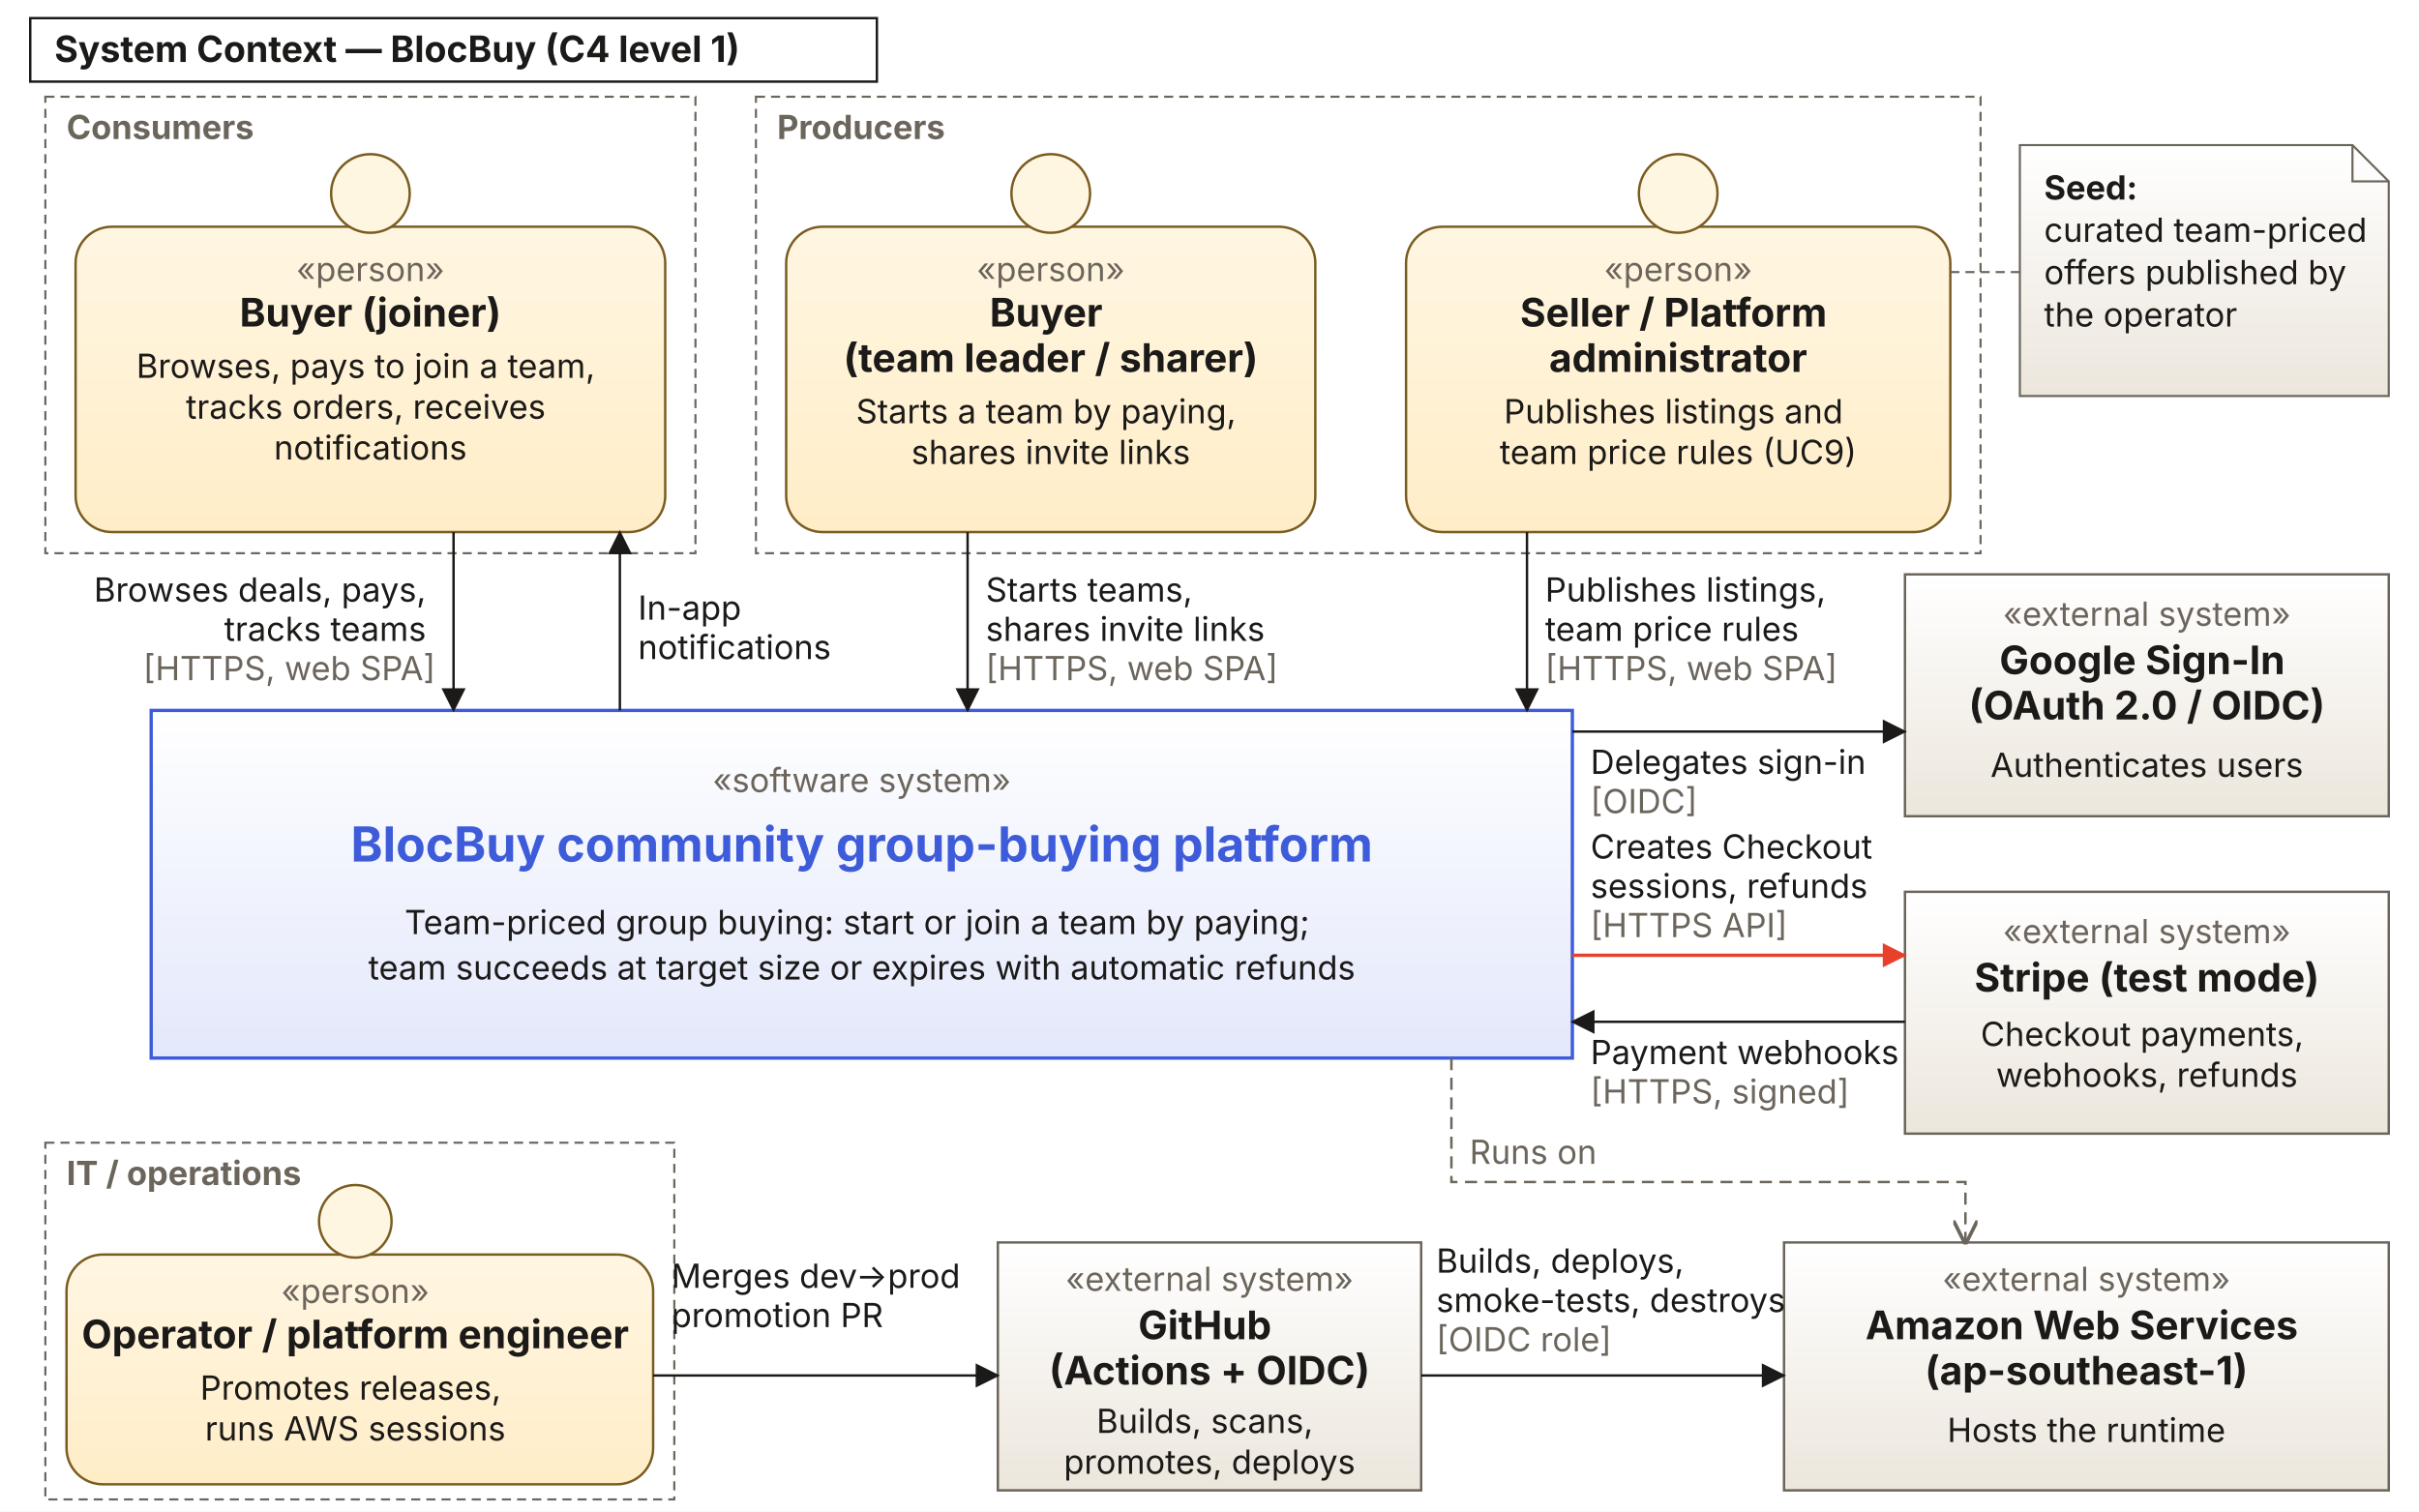
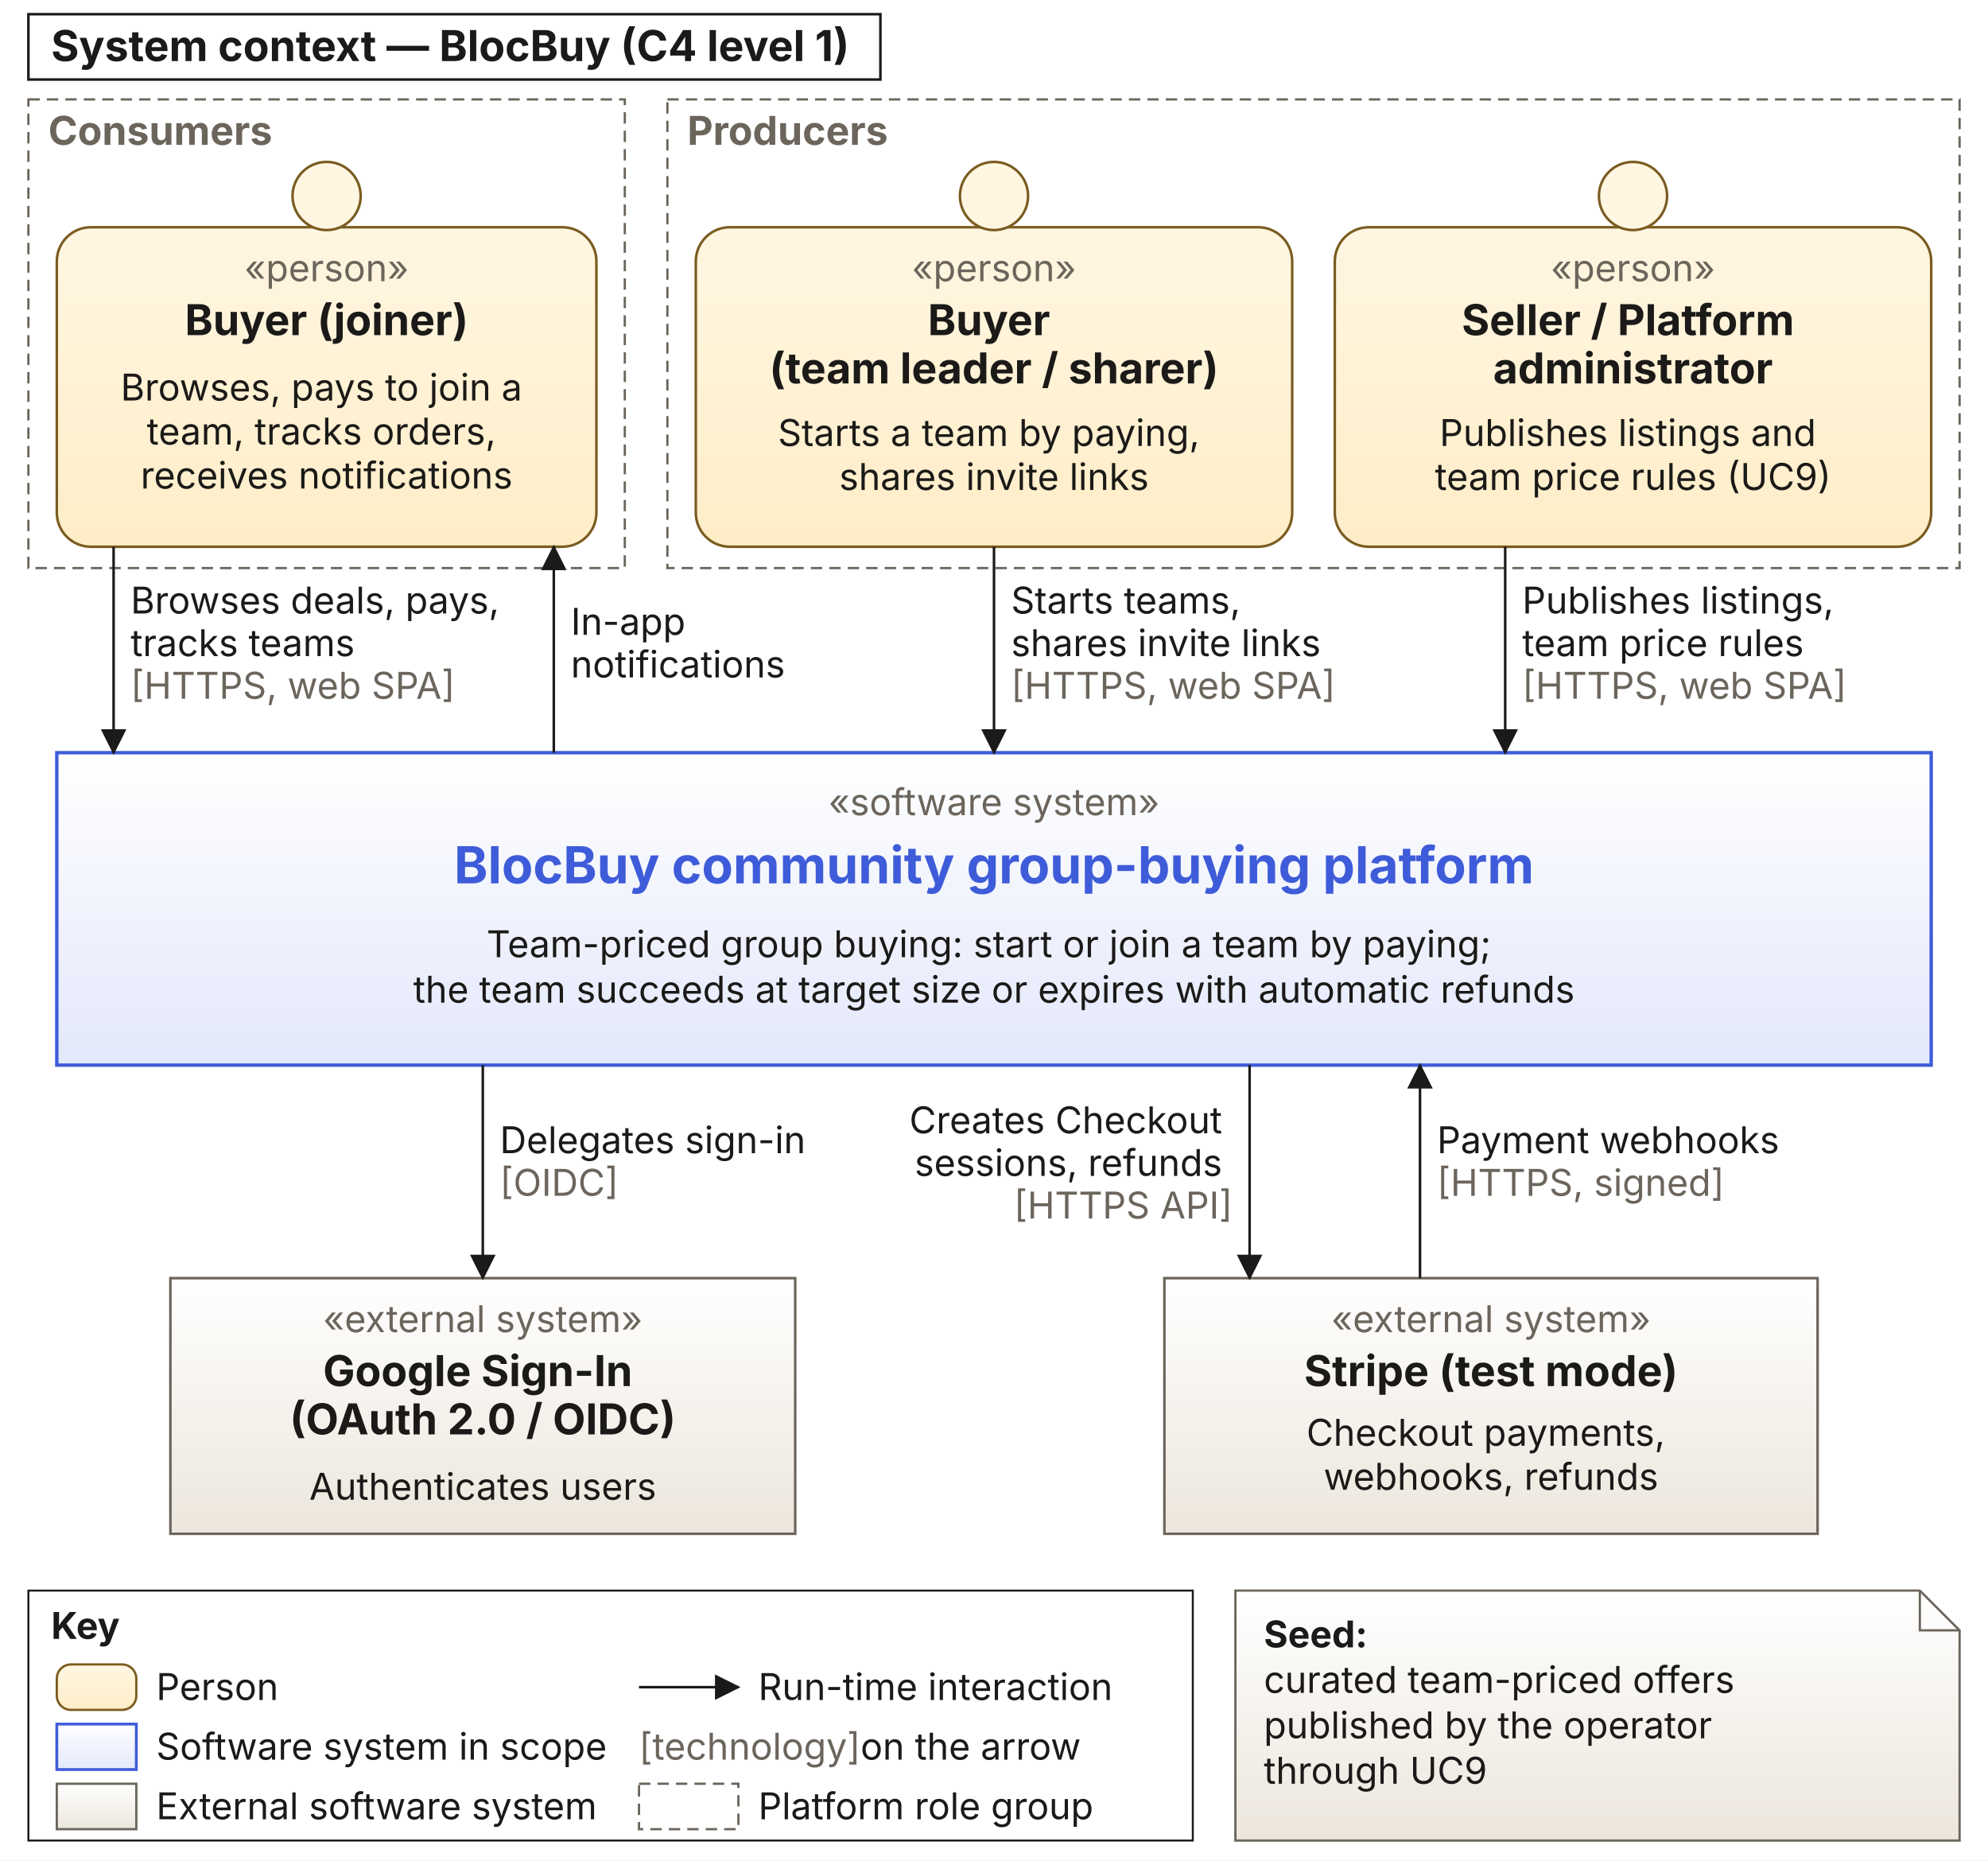
- <svg xmlns="http://www.w3.org/2000/svg" width="1600" height="1000" viewBox="0 0 1600 1000" font-family="Inter, Helvetica, Arial, sans-serif">
+ <svg xmlns="http://www.w3.org/2000/svg" width="1400" height="1310" viewBox="0 0 1400 1310" font-family="Inter, Helvetica, Arial, sans-serif">
  <defs>
-     <marker id="d1Fill" viewBox="0 0 12 12" refX="11" refY="6" markerWidth="16" markerHeight="16" markerUnits="userSpaceOnUse" orient="auto-start-reverse">
+     <marker id="d1Fill" viewBox="0 0 12 12" refX="11" refY="6" markerWidth="18" markerHeight="18" markerUnits="userSpaceOnUse" orient="auto-start-reverse">
      <path d="M0,0 L12,6 L0,12 Z" fill="#1B1A18" />
-     </marker>
-     <marker id="d1FillRed" viewBox="0 0 12 12" refX="11" refY="6" markerWidth="16" markerHeight="16" markerUnits="userSpaceOnUse" orient="auto-start-reverse">
-       <path d="M0,0 L12,6 L0,12 Z" fill="#E8402A" />
-     </marker>
-     <marker id="d1Open" viewBox="0 0 12 12" refX="11" refY="6" markerWidth="16" markerHeight="16" markerUnits="userSpaceOnUse" orient="auto-start-reverse">
-       <path d="M0,0 L12,6 L0,12" fill="none" stroke="#6B655C" stroke-width="1.8" />
    </marker>
    <linearGradient id="d1Blue" x1="0" y1="0" x2="0" y2="1">
      <stop offset="0" stop-color="#FFFFFF" />
      <stop offset="1" stop-color="#E3E8FB" />
    </linearGradient>
    <linearGradient id="d1Person" x1="0" y1="0" x2="0" y2="1">
      <stop offset="0" stop-color="#FFF6E2" />
      <stop offset="1" stop-color="#FFEDC7" />
    </linearGradient>
    <linearGradient id="d1Ext" x1="0" y1="0" x2="0" y2="1">
      <stop offset="0" stop-color="#FFFFFF" />
      <stop offset="1" stop-color="#ECE6DC" />
    </linearGradient>
  </defs>
-   <rect x="0" y="0" width="1600" height="1000" fill="#FFFFFF" />
-   <rect x="20" y="12" width="560" height="42" fill="#FFFFFF" stroke="#1B1A18" stroke-width="1.6" />
-   <text x="36" y="41" font-size="24" font-weight="700" fill="#1B1A18">System Context — BlocBuy (C4 level 1)</text>
-   <rect x="30" y="64" width="430" height="302" fill="none" stroke="#6B655C" stroke-width="1.4" stroke-dasharray="6 4" />
-   <text x="44" y="92" font-size="22" font-weight="700" fill="#6B655C">Consumers</text>
-   <rect x="500" y="64" width="810" height="302" fill="none" stroke="#6B655C" stroke-width="1.4" stroke-dasharray="6 4" />
-   <text x="514" y="92" font-size="22" font-weight="700" fill="#6B655C">Producers</text>
-   <rect x="30" y="756" width="416" height="236" fill="none" stroke="#6B655C" stroke-width="1.4" stroke-dasharray="6 4" />
-   <text x="44" y="784" font-size="22" font-weight="700" fill="#6B655C">IT / operations</text>
-   <rect x="50" y="150" width="390" height="202" rx="24" fill="url(#d1Person)" stroke="#7A5C20" stroke-width="1.6" />
-   <circle cx="245" cy="128" r="26" fill="#FFF6E2" stroke="#7A5C20" stroke-width="1.6" />
-   <text x="245" y="186" font-size="22" text-anchor="middle" fill="#6B655C">«person»</text>
-   <text x="245" y="216" font-size="26" font-weight="700" text-anchor="middle" fill="#1B1A18">Buyer (joiner)</text>
-   <text x="245" y="250" font-size="22" text-anchor="middle" fill="#1B1A18">
-     <tspan x="245">Browses, pays to join a team,</tspan>
-     <tspan x="245" dy="27">tracks orders, receives</tspan>
-     <tspan x="245" dy="27">notifications</tspan>
+   <rect x="0" y="0" width="1400" height="1310" fill="#FFFFFF" />
+   <rect x="20" y="10" width="600" height="46" fill="#FFFFFF" stroke="#1B1A18" stroke-width="1.8" />
+   <text x="36" y="43" font-size="30" font-weight="700" fill="#1B1A18">System context — BlocBuy (C4 level 1)</text>
+   <rect x="20" y="70" width="420" height="330" fill="none" stroke="#6B655C" stroke-width="1.6" stroke-dasharray="8 5" />
+   <text x="34" y="102" font-size="28" font-weight="700" fill="#6B655C">Consumers</text>
+   <rect x="470" y="70" width="910" height="330" fill="none" stroke="#6B655C" stroke-width="1.6" stroke-dasharray="8 5" />
+   <text x="484" y="102" font-size="28" font-weight="700" fill="#6B655C">Producers</text>
+   <rect x="40" y="160" width="380" height="225" rx="24" fill="url(#d1Person)" stroke="#7A5C20" stroke-width="1.8" />
+   <circle cx="230" cy="138" r="24" fill="#FFF6E2" stroke="#7A5C20" stroke-width="1.8" />
+   <text x="230" y="198" font-size="26" text-anchor="middle" fill="#6B655C">«person»</text>
+   <text x="230" y="236" font-size="30" font-weight="700" text-anchor="middle" fill="#1B1A18">Buyer (joiner)</text>
+   <text x="230" y="282" font-size="26" text-anchor="middle" fill="#1B1A18">
+     <tspan x="230">Browses, pays to join a</tspan>
+     <tspan x="230" dy="31">team, tracks orders,</tspan>
+     <tspan x="230" dy="31">receives notifications</tspan>
  </text>
-   <rect x="520" y="150" width="350" height="202" rx="24" fill="url(#d1Person)" stroke="#7A5C20" stroke-width="1.6" />
-   <circle cx="695" cy="128" r="26" fill="#FFF6E2" stroke="#7A5C20" stroke-width="1.6" />
-   <text x="695" y="186" font-size="22" text-anchor="middle" fill="#6B655C">«person»</text>
-   <text x="695" y="216" font-size="26" font-weight="700" text-anchor="middle" fill="#1B1A18">
-     <tspan x="695">Buyer</tspan>
-     <tspan x="695" dy="30">(team leader / sharer)</tspan>
+   <rect x="490" y="160" width="420" height="225" rx="24" fill="url(#d1Person)" stroke="#7A5C20" stroke-width="1.8" />
+   <circle cx="700" cy="138" r="24" fill="#FFF6E2" stroke="#7A5C20" stroke-width="1.8" />
+   <text x="700" y="198" font-size="26" text-anchor="middle" fill="#6B655C">«person»</text>
+   <text x="700" y="236" font-size="30" font-weight="700" text-anchor="middle" fill="#1B1A18">
+     <tspan x="700">Buyer</tspan>
+     <tspan x="700" dy="34">(team leader / sharer)</tspan>
  </text>
-   <text x="695" y="280" font-size="22" text-anchor="middle" fill="#1B1A18">
-     <tspan x="695">Starts a team by paying,</tspan>
-     <tspan x="695" dy="27">shares invite links</tspan>
+   <text x="700" y="314" font-size="26" text-anchor="middle" fill="#1B1A18">
+     <tspan x="700">Starts a team by paying,</tspan>
+     <tspan x="700" dy="31">shares invite links</tspan>
  </text>
-   <rect x="930" y="150" width="360" height="202" rx="24" fill="url(#d1Person)" stroke="#7A5C20" stroke-width="1.6" />
-   <circle cx="1110" cy="128" r="26" fill="#FFF6E2" stroke="#7A5C20" stroke-width="1.6" />
-   <text x="1110" y="186" font-size="22" text-anchor="middle" fill="#6B655C">«person»</text>
-   <text x="1110" y="216" font-size="26" font-weight="700" text-anchor="middle" fill="#1B1A18">
-     <tspan x="1110">Seller / Platform</tspan>
-     <tspan x="1110" dy="30">administrator</tspan>
+   <rect x="940" y="160" width="420" height="225" rx="24" fill="url(#d1Person)" stroke="#7A5C20" stroke-width="1.8" />
+   <circle cx="1150" cy="138" r="24" fill="#FFF6E2" stroke="#7A5C20" stroke-width="1.8" />
+   <text x="1150" y="198" font-size="26" text-anchor="middle" fill="#6B655C">«person»</text>
+   <text x="1150" y="236" font-size="30" font-weight="700" text-anchor="middle" fill="#1B1A18">
+     <tspan x="1150">Seller / Platform</tspan>
+     <tspan x="1150" dy="34">administrator</tspan>
  </text>
-   <text x="1110" y="280" font-size="22" text-anchor="middle" fill="#1B1A18">
-     <tspan x="1110">Publishes listings and</tspan>
-     <tspan x="1110" dy="27">team price rules (UC9)</tspan>
+   <text x="1150" y="314" font-size="26" text-anchor="middle" fill="#1B1A18">
+     <tspan x="1150">Publishes listings and</tspan>
+     <tspan x="1150" dy="31">team price rules (UC9)</tspan>
  </text>
-   <path d="M1336,96 L1556,96 L1580,120 L1580,262 L1336,262 Z" fill="url(#d1Ext)" stroke="#6B655C" stroke-width="1.4" />
-   <path d="M1556,96 L1556,120 L1580,120" fill="none" stroke="#6B655C" stroke-width="1.4" />
-   <text x="1352" y="132" font-size="22" fill="#1B1A18">
-     <tspan x="1352" font-weight="700">Seed:</tspan>
-     <tspan x="1352" dy="28">curated team-priced</tspan>
-     <tspan x="1352" dy="28">offers published by</tspan>
-     <tspan x="1352" dy="28">the operator</tspan>
+   <rect x="40" y="530" width="1320" height="220" fill="url(#d1Blue)" stroke="#3E5CD9" stroke-width="2.4" />
+   <text x="700" y="574" font-size="26" text-anchor="middle" fill="#6B655C">«software system»</text>
+   <text x="700" y="622" font-size="36" font-weight="700" text-anchor="middle" fill="#3E5CD9">BlocBuy community group-buying platform</text>
+   <text x="700" y="674" font-size="26" text-anchor="middle" fill="#1B1A18">
+     <tspan x="700">Team-priced group buying: start or join a team by paying;</tspan>
+     <tspan x="700" dy="32">the team succeeds at target size or expires with automatic refunds</tspan>
  </text>
-   <line x1="1290" y1="180" x2="1336" y2="180" stroke="#6B655C" stroke-width="1.4" stroke-dasharray="6 4" />
-   <rect x="100" y="470" width="940" height="230" fill="url(#d1Blue)" stroke="#3E5CD9" stroke-width="2.2" />
-   <text x="570" y="524" font-size="22" text-anchor="middle" fill="#6B655C">«software system»</text>
-   <text x="570" y="570" font-size="32" font-weight="700" text-anchor="middle" fill="#3E5CD9">BlocBuy community group-buying platform</text>
-   <text x="570" y="618" font-size="22" text-anchor="middle" fill="#1B1A18">
-     <tspan x="570">Team-priced group buying: start or join a team by paying;</tspan>
-     <tspan x="570" dy="30">team succeeds at target size or expires with automatic refunds</tspan>
+   <rect x="120" y="900" width="440" height="180" fill="url(#d1Ext)" stroke="#6B655C" stroke-width="1.8" />
+   <text x="340" y="938" font-size="26" text-anchor="middle" fill="#6B655C">«external system»</text>
+   <text x="340" y="976" font-size="30" font-weight="700" text-anchor="middle" fill="#1B1A18">
+     <tspan x="340">Google Sign-In</tspan>
+     <tspan x="340" dy="34">(OAuth 2.0 / OIDC)</tspan>
  </text>
-   <rect x="1260" y="380" width="320" height="160" fill="url(#d1Ext)" stroke="#6B655C" stroke-width="1.6" />
-   <text x="1420" y="414" font-size="22" text-anchor="middle" fill="#6B655C">«external system»</text>
-   <text x="1420" y="446" font-size="26" font-weight="700" text-anchor="middle" fill="#1B1A18">
-     <tspan x="1420">Google Sign-In</tspan>
-     <tspan x="1420" dy="30">(OAuth 2.0 / OIDC)</tspan>
+   <text x="340" y="1056" font-size="26" text-anchor="middle" fill="#1B1A18">Authenticates users</text>
+   <rect x="820" y="900" width="460" height="180" fill="url(#d1Ext)" stroke="#6B655C" stroke-width="1.8" />
+   <text x="1050" y="938" font-size="26" text-anchor="middle" fill="#6B655C">«external system»</text>
+   <text x="1050" y="976" font-size="30" font-weight="700" text-anchor="middle" fill="#1B1A18">Stripe (test mode)</text>
+   <text x="1050" y="1018" font-size="26" text-anchor="middle" fill="#1B1A18">
+     <tspan x="1050">Checkout payments,</tspan>
+     <tspan x="1050" dy="31">webhooks, refunds</tspan>
  </text>
-   <text x="1420" y="514" font-size="22" text-anchor="middle" fill="#1B1A18">Authenticates users</text>
-   <rect x="1260" y="590" width="320" height="160" fill="url(#d1Ext)" stroke="#6B655C" stroke-width="1.6" />
-   <text x="1420" y="624" font-size="22" text-anchor="middle" fill="#6B655C">«external system»</text>
-   <text x="1420" y="656" font-size="26" font-weight="700" text-anchor="middle" fill="#1B1A18">Stripe (test mode)</text>
-   <text x="1420" y="692" font-size="22" text-anchor="middle" fill="#1B1A18">
-     <tspan x="1420">Checkout payments,</tspan>
-     <tspan x="1420" dy="27">webhooks, refunds</tspan>
+   <line x1="80" y1="385" x2="80" y2="530" stroke="#1B1A18" stroke-width="1.8" marker-end="url(#d1Fill)" />
+   <text x="92" y="432" font-size="26" fill="#1B1A18">
+     <tspan x="92">Browses deals, pays,</tspan>
+     <tspan x="92" dy="30">tracks teams</tspan>
+     <tspan x="92" dy="30" fill="#6B655C">[HTTPS, web SPA]</tspan>
  </text>
-   <rect x="44" y="830" width="388" height="152" rx="24" fill="url(#d1Person)" stroke="#7A5C20" stroke-width="1.6" />
-   <circle cx="235" cy="808" r="24" fill="#FFF6E2" stroke="#7A5C20" stroke-width="1.6" />
-   <text x="235" y="862" font-size="22" text-anchor="middle" fill="#6B655C">«person»</text>
-   <text x="235" y="892" font-size="26" font-weight="700" text-anchor="middle" fill="#1B1A18">Operator / platform engineer</text>
-   <text x="235" y="926" font-size="22" text-anchor="middle" fill="#1B1A18">
-     <tspan x="235">Promotes releases,</tspan>
-     <tspan x="235" dy="27">runs AWS sessions</tspan>
+   <line x1="390" y1="530" x2="390" y2="385" stroke="#1B1A18" stroke-width="1.8" marker-end="url(#d1Fill)" />
+   <text x="402" y="447" font-size="26" fill="#1B1A18">
+     <tspan x="402">In-app</tspan>
+     <tspan x="402" dy="30">notifications</tspan>
  </text>
-   <rect x="660" y="822" width="280" height="164" fill="url(#d1Ext)" stroke="#6B655C" stroke-width="1.6" />
-   <text x="800" y="854" font-size="22" text-anchor="middle" fill="#6B655C">«external system»</text>
-   <text x="800" y="886" font-size="26" font-weight="700" text-anchor="middle" fill="#1B1A18">
-     <tspan x="800">GitHub</tspan>
-     <tspan x="800" dy="30">(Actions + OIDC)</tspan>
+   <line x1="700" y1="385" x2="700" y2="530" stroke="#1B1A18" stroke-width="1.8" marker-end="url(#d1Fill)" />
+   <text x="712" y="432" font-size="26" fill="#1B1A18">
+     <tspan x="712">Starts teams,</tspan>
+     <tspan x="712" dy="30">shares invite links</tspan>
+     <tspan x="712" dy="30" fill="#6B655C">[HTTPS, web SPA]</tspan>
  </text>
-   <text x="800" y="948" font-size="22" text-anchor="middle" fill="#1B1A18">
-     <tspan x="800">Builds, scans,</tspan>
-     <tspan x="800" dy="27">promotes, deploys</tspan>
+   <line x1="1060" y1="385" x2="1060" y2="530" stroke="#1B1A18" stroke-width="1.8" marker-end="url(#d1Fill)" />
+   <text x="1072" y="432" font-size="26" fill="#1B1A18">
+     <tspan x="1072">Publishes listings,</tspan>
+     <tspan x="1072" dy="30">team price rules</tspan>
+     <tspan x="1072" dy="30" fill="#6B655C">[HTTPS, web SPA]</tspan>
  </text>
-   <rect x="1180" y="822" width="400" height="164" fill="url(#d1Ext)" stroke="#6B655C" stroke-width="1.6" />
-   <text x="1380" y="854" font-size="22" text-anchor="middle" fill="#6B655C">«external system»</text>
-   <text x="1380" y="886" font-size="26" font-weight="700" text-anchor="middle" fill="#1B1A18">
-     <tspan x="1380">Amazon Web Services</tspan>
-     <tspan x="1380" dy="30">(ap-southeast-1)</tspan>
+   <line x1="340" y1="750" x2="340" y2="900" stroke="#1B1A18" stroke-width="1.8" marker-end="url(#d1Fill)" />
+   <text x="352" y="812" font-size="26" fill="#1B1A18">
+     <tspan x="352">Delegates sign-in</tspan>
+     <tspan x="352" dy="30" fill="#6B655C">[OIDC]</tspan>
  </text>
-   <text x="1380" y="954" font-size="22" text-anchor="middle" fill="#1B1A18">Hosts the runtime</text>
-   <line x1="300" y1="352" x2="300" y2="470" stroke="#1B1A18" stroke-width="1.6" marker-end="url(#d1Fill)" />
-   <text x="288" y="398" font-size="22" text-anchor="end" fill="#1B1A18">
-     <tspan x="288">Browses deals, pays,</tspan>
-     <tspan x="288" dy="26">tracks teams</tspan>
-     <tspan x="288" dy="26" fill="#6B655C">[HTTPS, web SPA]</tspan>
+   <line x1="880" y1="750" x2="880" y2="900" stroke="#1B1A18" stroke-width="1.8" marker-end="url(#d1Fill)" />
+   <text x="868" y="798" font-size="26" text-anchor="end" fill="#1B1A18">
+     <tspan x="868">Creates Checkout</tspan>
+     <tspan x="868" dy="30">sessions, refunds</tspan>
+     <tspan x="868" dy="30" fill="#6B655C">[HTTPS API]</tspan>
  </text>
-   <line x1="410" y1="470" x2="410" y2="352" stroke="#1B1A18" stroke-width="1.6" marker-end="url(#d1Fill)" />
-   <text x="422" y="410" font-size="22" fill="#1B1A18">
-     <tspan x="422">In-app</tspan>
-     <tspan x="422" dy="26">notifications</tspan>
+   <line x1="1000" y1="900" x2="1000" y2="750" stroke="#1B1A18" stroke-width="1.8" marker-end="url(#d1Fill)" />
+   <text x="1012" y="812" font-size="26" fill="#1B1A18">
+     <tspan x="1012">Payment webhooks</tspan>
+     <tspan x="1012" dy="30" fill="#6B655C">[HTTPS, signed]</tspan>
  </text>
-   <line x1="640" y1="352" x2="640" y2="470" stroke="#1B1A18" stroke-width="1.6" marker-end="url(#d1Fill)" />
-   <text x="652" y="398" font-size="22" fill="#1B1A18">
-     <tspan x="652">Starts teams,</tspan>
-     <tspan x="652" dy="26">shares invite links</tspan>
-     <tspan x="652" dy="26" fill="#6B655C">[HTTPS, web SPA]</tspan>
-   </text>
-   <line x1="1010" y1="352" x2="1010" y2="470" stroke="#1B1A18" stroke-width="1.6" marker-end="url(#d1Fill)" />
-   <text x="1022" y="398" font-size="22" fill="#1B1A18">
-     <tspan x="1022">Publishes listings,</tspan>
-     <tspan x="1022" dy="26">team price rules</tspan>
-     <tspan x="1022" dy="26" fill="#6B655C">[HTTPS, web SPA]</tspan>
-   </text>
-   <line x1="1040" y1="484" x2="1260" y2="484" stroke="#1B1A18" stroke-width="1.6" marker-end="url(#d1Fill)" />
-   <text x="1052" y="512" font-size="22" fill="#1B1A18">
-     <tspan x="1052">Delegates sign-in</tspan>
-     <tspan x="1052" dy="26" fill="#6B655C">[OIDC]</tspan>
-   </text>
-   <line x1="1040" y1="632" x2="1260" y2="632" stroke="#E8402A" stroke-width="2.2" marker-end="url(#d1FillRed)" />
-   <text x="1052" y="568" font-size="22" fill="#1B1A18">
-     <tspan x="1052">Creates Checkout</tspan>
-     <tspan x="1052" dy="26">sessions, refunds</tspan>
-     <tspan x="1052" dy="26" fill="#6B655C">[HTTPS API]</tspan>
-   </text>
-   <line x1="1260" y1="676" x2="1040" y2="676" stroke="#1B1A18" stroke-width="1.6" marker-end="url(#d1Fill)" />
-   <text x="1052" y="704" font-size="22" fill="#1B1A18">
-     <tspan x="1052">Payment webhooks</tspan>
-     <tspan x="1052" dy="26" fill="#6B655C">[HTTPS, signed]</tspan>
-   </text>
-   <polyline points="960,700 960,782 1300,782 1300,822" fill="none" stroke="#6B655C" stroke-width="1.6" stroke-dasharray="8 5" marker-end="url(#d1Open)" />
-   <text x="972" y="770" font-size="22" fill="#6B655C">Runs on</text>
-   <line x1="432" y1="910" x2="660" y2="910" stroke="#1B1A18" stroke-width="1.6" marker-end="url(#d1Fill)" />
-   <text x="444" y="852" font-size="22" fill="#1B1A18">
-     <tspan x="444">Merges dev→prod</tspan>
-     <tspan x="444" dy="26">promotion PR</tspan>
-   </text>
-   <line x1="940" y1="910" x2="1180" y2="910" stroke="#1B1A18" stroke-width="1.6" marker-end="url(#d1Fill)" />
-   <text x="950" y="842" font-size="22" fill="#1B1A18">
-     <tspan x="950">Builds, deploys,</tspan>
-     <tspan x="950" dy="26">smoke-tests, destroys</tspan>
-     <tspan x="950" dy="26" fill="#6B655C">[OIDC role]</tspan>
+   <rect x="20" y="1120" width="820" height="176" fill="none" stroke="#1B1A18" stroke-width="1.4" />
+   <text x="36" y="1154" font-size="26" font-weight="700" fill="#1B1A18">Key</text>
+   <rect x="40" y="1172" width="56" height="32" rx="10" fill="url(#d1Person)" stroke="#7A5C20" stroke-width="1.6" />
+   <text x="110" y="1197" font-size="26" fill="#1B1A18">Person</text>
+   <rect x="40" y="1214" width="56" height="32" fill="url(#d1Blue)" stroke="#3E5CD9" stroke-width="2" />
+   <text x="110" y="1239" font-size="26" fill="#1B1A18">Software system in scope</text>
+   <rect x="40" y="1256" width="56" height="32" fill="url(#d1Ext)" stroke="#6B655C" stroke-width="1.6" />
+   <text x="110" y="1281" font-size="26" fill="#1B1A18">External software system</text>
+   <line x1="450" y1="1188" x2="520" y2="1188" stroke="#1B1A18" stroke-width="1.8" marker-end="url(#d1Fill)" />
+   <text x="534" y="1197" font-size="26" fill="#1B1A18">Run-time interaction</text>
+   <text x="450" y="1239" font-size="26" fill="#6B655C">[technology]</text>
+   <text x="606" y="1239" font-size="26" fill="#1B1A18">on the arrow</text>
+   <rect x="450" y="1256" width="70" height="32" fill="none" stroke="#6B655C" stroke-width="1.6" stroke-dasharray="8 5" />
+   <text x="534" y="1281" font-size="26" fill="#1B1A18">Platform role group</text>
+   <path d="M870,1120 L1352,1120 L1380,1148 L1380,1296 L870,1296 Z" fill="url(#d1Ext)" stroke="#6B655C" stroke-width="1.6" />
+   <path d="M1352,1120 L1352,1148 L1380,1148" fill="none" stroke="#6B655C" stroke-width="1.6" />
+   <text x="890" y="1160" font-size="26" fill="#1B1A18">
+     <tspan x="890" font-weight="700">Seed:</tspan>
+     <tspan x="890" dy="32">curated team-priced offers</tspan>
+     <tspan x="890" dy="32">published by the operator</tspan>
+     <tspan x="890" dy="32">through UC9</tspan>
  </text>
</svg>
